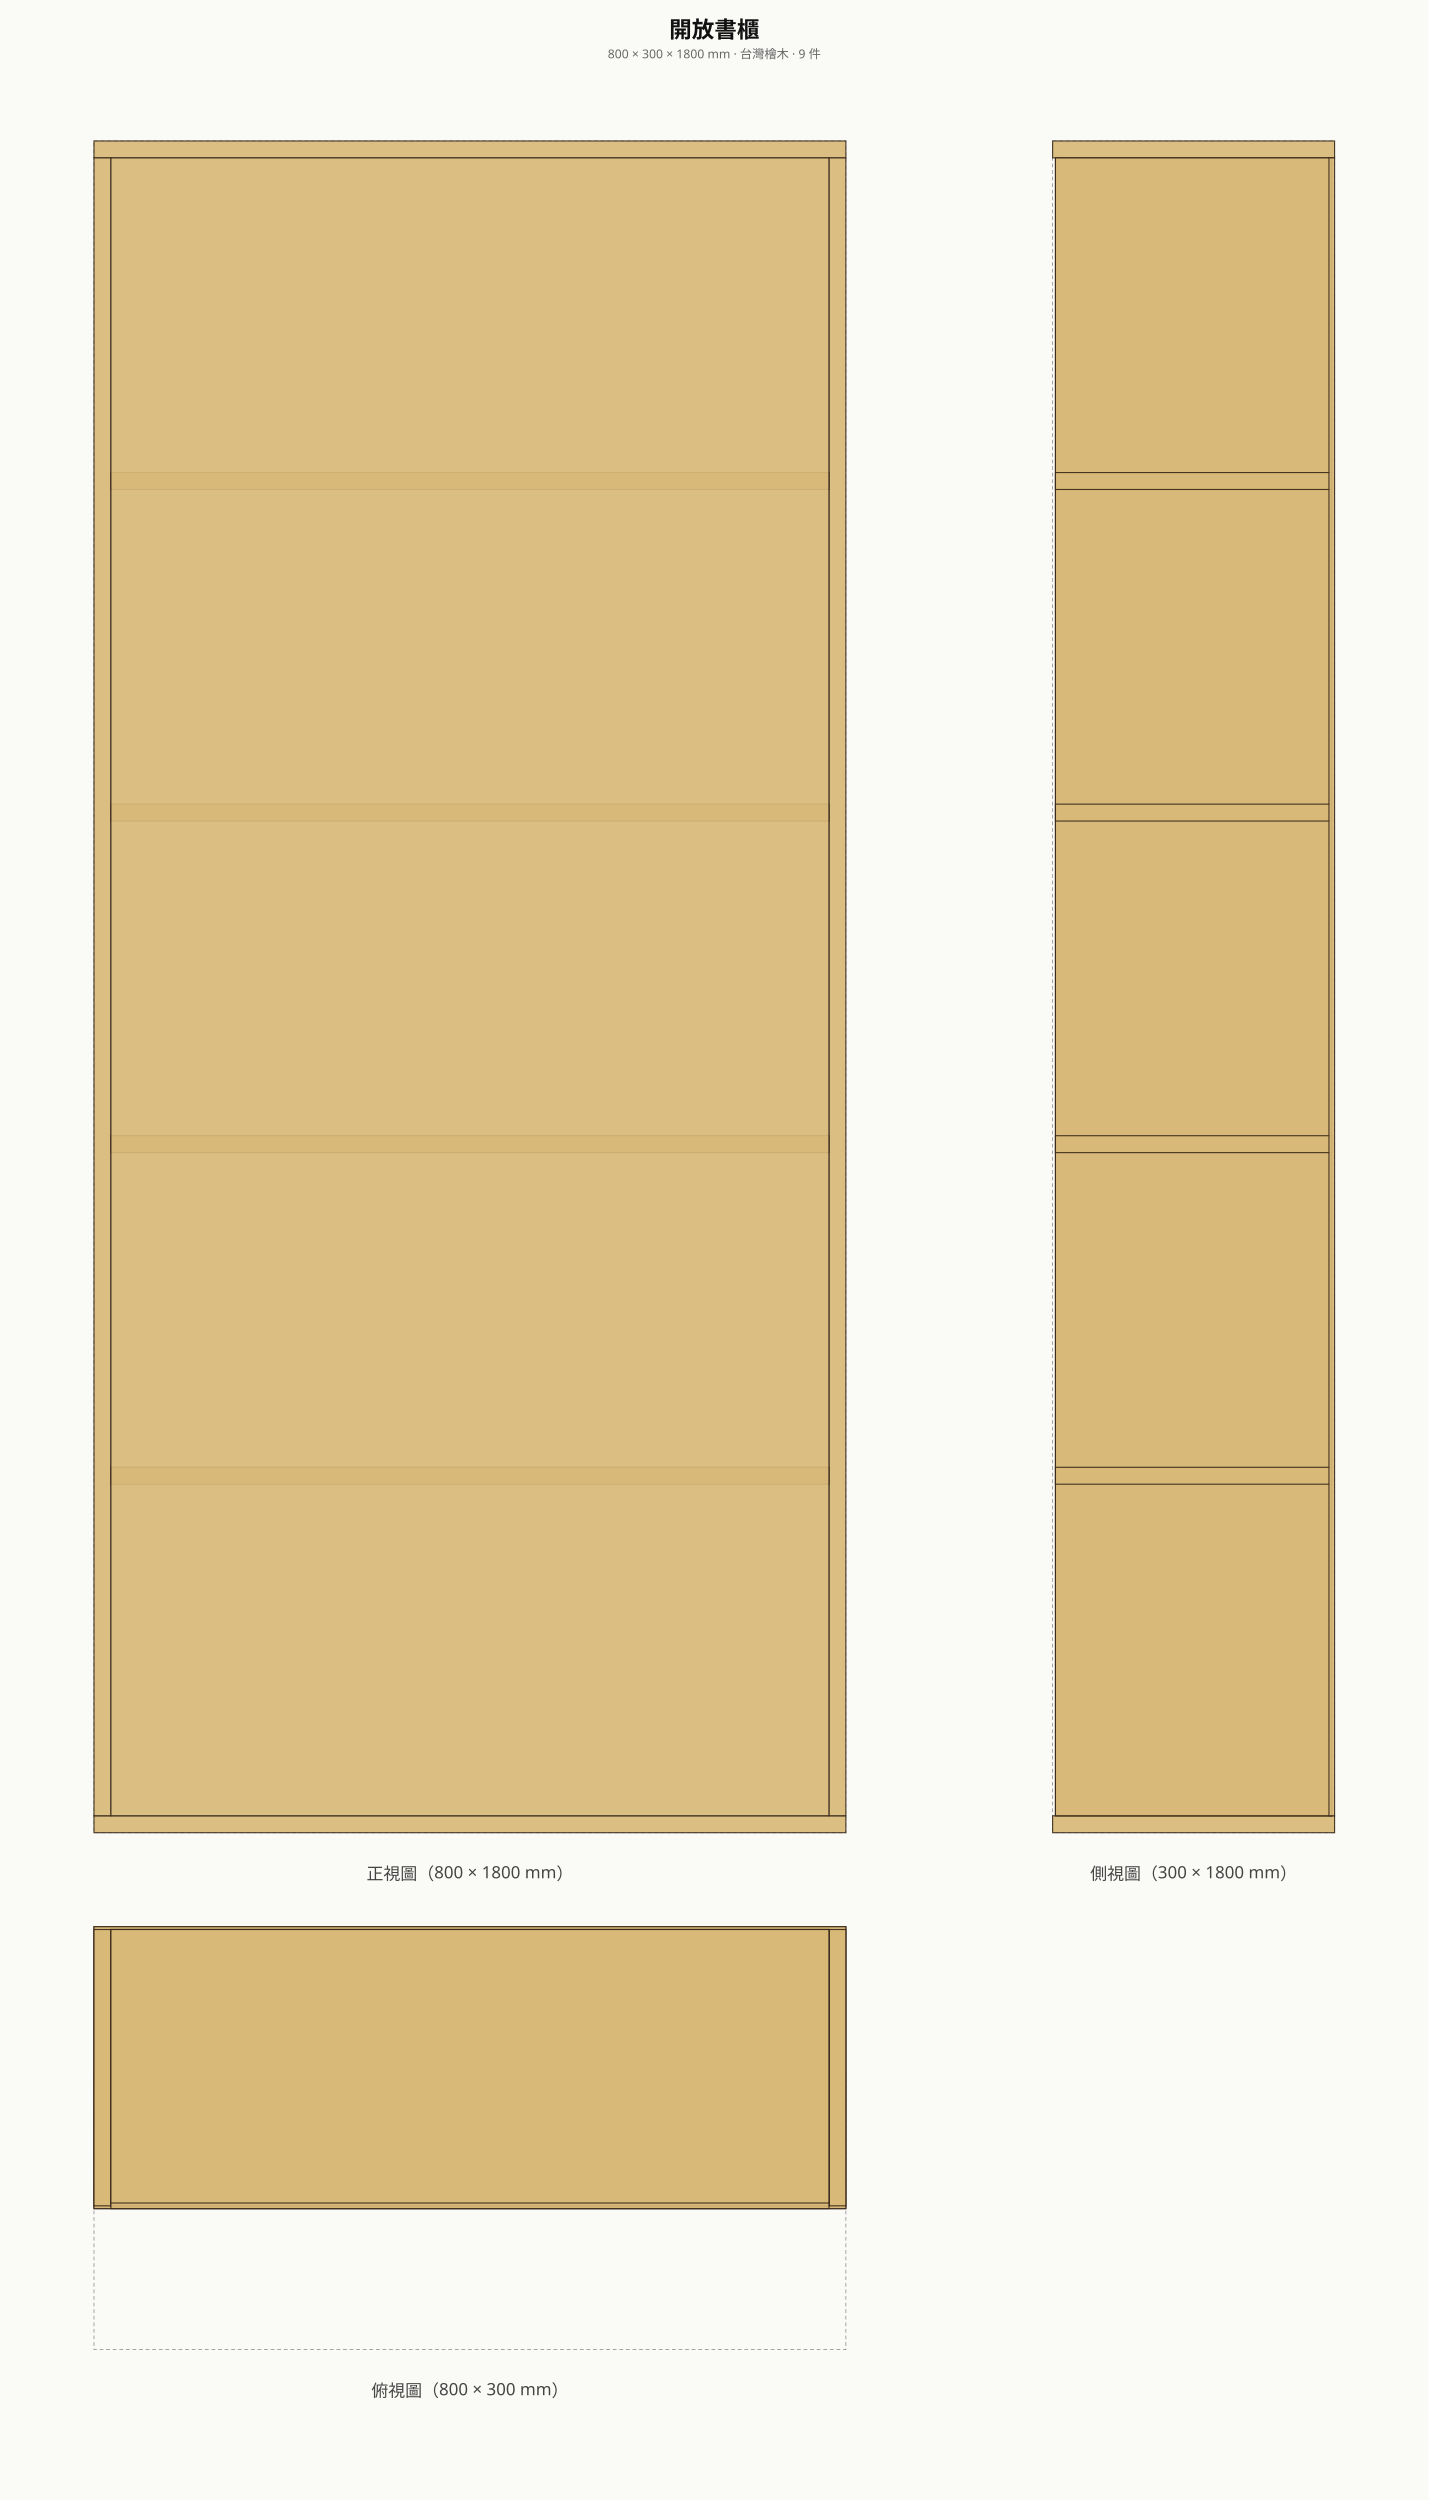
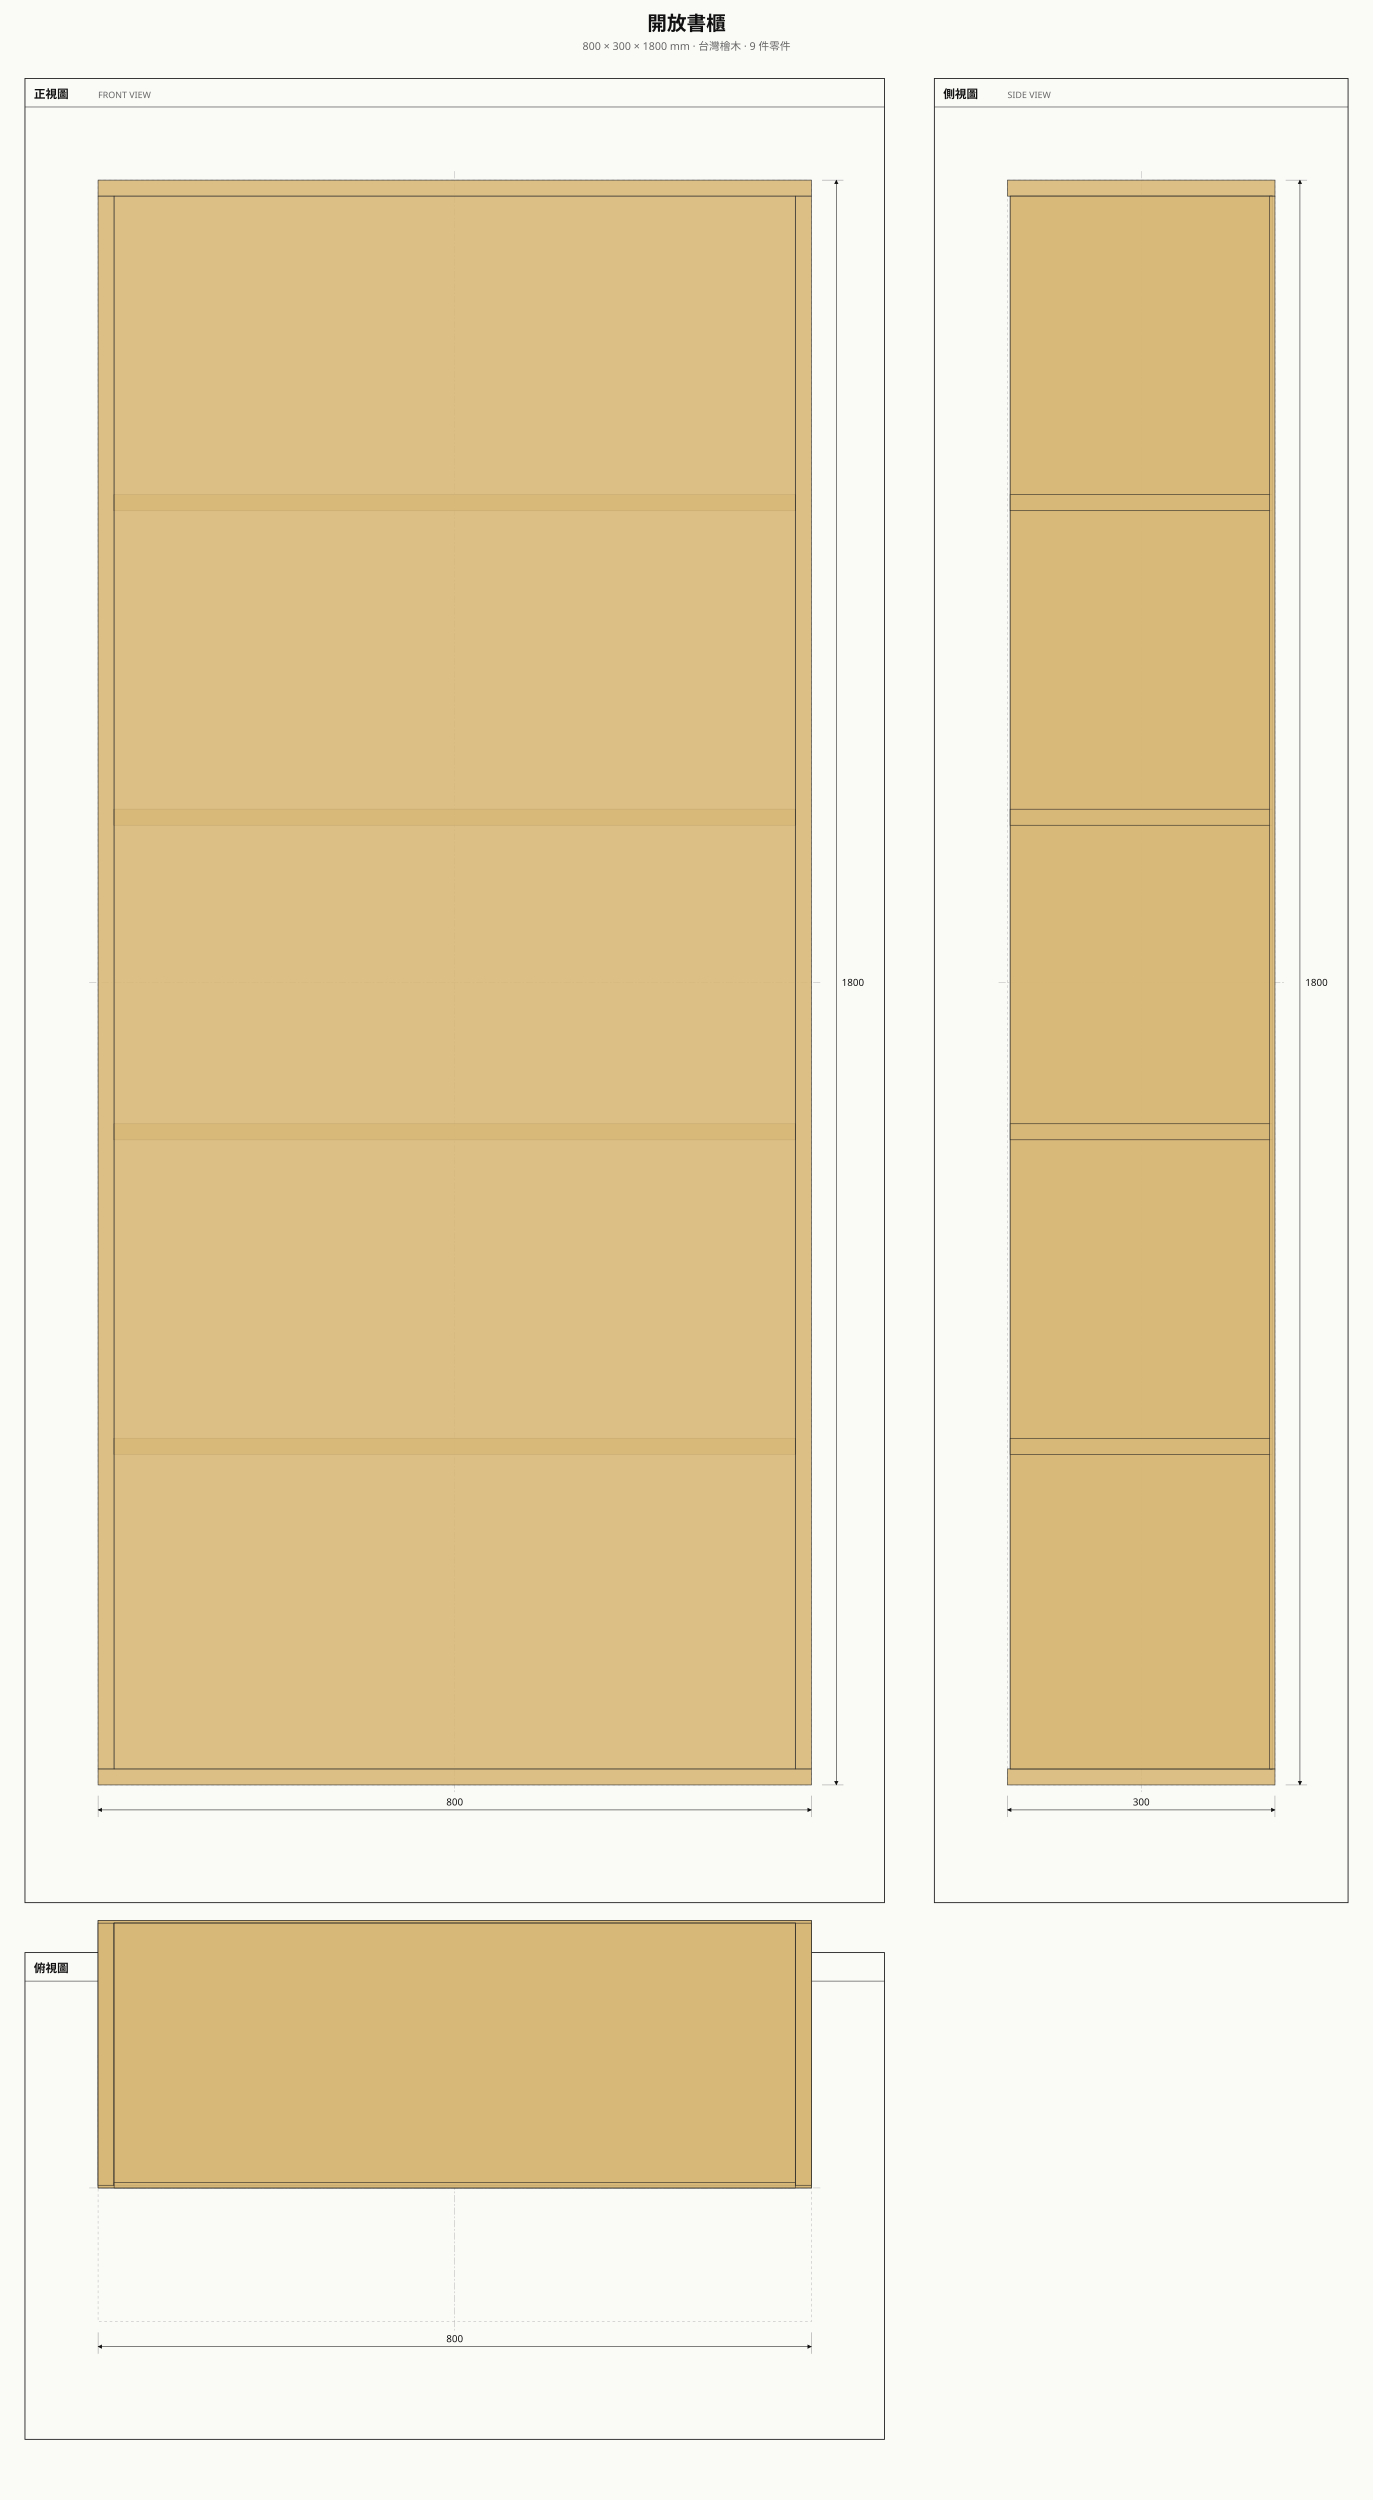
- <svg xmlns="http://www.w3.org/2000/svg" viewBox="-20 -50 1520 2660" width="1520" height="2660">
-   <rect x="-20" y="-50" width="1520" height="2660" fill="#fafaf7" />
-   <text x="740" y="-10" text-anchor="middle" font-size="24" font-weight="700" fill="#111" font-family="sans-serif">開放書櫃</text>
-   <text x="740" y="12" text-anchor="middle" font-size="13" fill="#666" font-family="sans-serif">800 × 300 × 1800 mm · 台灣檜木 · 9 件</text>
-   <g transform="translate(480, 100)">
-     <rect x="-400.0" y="0" width="800.0" height="1800.0" fill="none" stroke="#888" stroke-dasharray="4 3" stroke-width="0.8" />
-     <rect x="-400.0" y="0.0" width="800.0" height="18.0" fill="#d8b878" stroke="#3a2a1a" stroke-width="1.2" opacity="0.92" />
-     <rect x="-400.0" y="1782.0" width="800.0" height="18.0" fill="#d8b878" stroke="#3a2a1a" stroke-width="1.2" opacity="0.92" />
-     <rect x="-400.0" y="18.0" width="18.0" height="1764.0" fill="#d8b878" stroke="#3a2a1a" stroke-width="1.2" opacity="0.92" />
-     <rect x="382.0" y="18.0" width="18.0" height="1764.0" fill="#d8b878" stroke="#3a2a1a" stroke-width="1.2" opacity="0.92" />
-     <rect x="-382.0" y="1411.2" width="764.0" height="18.0" fill="#d8b878" stroke="#3a2a1a" stroke-width="1.2" opacity="0.92" />
-     <rect x="-382.0" y="1058.4" width="764.0" height="18.0" fill="#d8b878" stroke="#3a2a1a" stroke-width="1.2" opacity="0.92" />
-     <rect x="-382.0" y="705.6" width="764.0" height="18.0" fill="#d8b878" stroke="#3a2a1a" stroke-width="1.2" opacity="0.92" />
-     <rect x="-382.0" y="352.8" width="764.0" height="18.0" fill="#d8b878" stroke="#3a2a1a" stroke-width="1.2" opacity="0.92" />
-     <rect x="-382.0" y="18.0" width="764.0" height="1764.0" fill="#d8b878" stroke="#3a2a1a" stroke-width="1.2" opacity="0.92" />
-     <text x="0" y="1850.0" text-anchor="middle" font-size="18" fill="#444" font-family="sans-serif">正視圖（800 × 1800 mm）</text>
-   </g>
-   <g transform="translate(1250, 100)">
-     <rect x="-150.0" y="0" width="300.0" height="1800.0" fill="none" stroke="#888" stroke-dasharray="4 3" stroke-width="0.8" />
-     <rect x="-150.0" y="0.0" width="300.0" height="18.0" fill="#d8b878" stroke="#3a2a1a" stroke-width="1.2" opacity="0.92" />
-     <rect x="-150.0" y="1782.0" width="300.0" height="18.0" fill="#d8b878" stroke="#3a2a1a" stroke-width="1.2" opacity="0.92" />
-     <rect x="-147.0" y="18.0" width="294.0" height="1764.0" fill="#d8b878" stroke="#3a2a1a" stroke-width="1.2" opacity="0.92" />
-     <rect x="-147.0" y="18.0" width="294.0" height="1764.0" fill="#d8b878" stroke="#3a2a1a" stroke-width="1.2" opacity="0.92" />
-     <rect x="-147.0" y="1411.2" width="294.0" height="18.0" fill="#d8b878" stroke="#3a2a1a" stroke-width="1.2" opacity="0.92" />
-     <rect x="-147.0" y="1058.4" width="294.0" height="18.0" fill="#d8b878" stroke="#3a2a1a" stroke-width="1.2" opacity="0.92" />
-     <rect x="-147.0" y="705.6" width="294.0" height="18.0" fill="#d8b878" stroke="#3a2a1a" stroke-width="1.2" opacity="0.92" />
-     <rect x="-147.0" y="352.8" width="294.0" height="18.0" fill="#d8b878" stroke="#3a2a1a" stroke-width="1.2" opacity="0.92" />
-     <rect x="144.0" y="18.0" width="6.0" height="1764.0" fill="#d8b878" stroke="#3a2a1a" stroke-width="1.2" opacity="0.92" />
-     <text x="0" y="1850.0" text-anchor="middle" font-size="18" fill="#444" font-family="sans-serif">側視圖（300 × 1800 mm）</text>
-   </g>
-   <g transform="translate(480, 2150)">
-     <rect x="-400.0" y="0" width="800.0" height="300.0" fill="none" stroke="#888" stroke-dasharray="4 3" stroke-width="0.8" />
-     <rect x="-400.0" y="-150.0" width="800.0" height="300.0" fill="#d8b878" stroke="#3a2a1a" stroke-width="1.2" opacity="0.92" />
-     <rect x="-400.0" y="-150.0" width="800.0" height="300.0" fill="#d8b878" stroke="#3a2a1a" stroke-width="1.2" opacity="0.92" />
-     <rect x="-400.0" y="-147.0" width="18.0" height="294.0" fill="#d8b878" stroke="#3a2a1a" stroke-width="1.2" opacity="0.92" />
-     <rect x="382.0" y="-147.0" width="18.0" height="294.0" fill="#d8b878" stroke="#3a2a1a" stroke-width="1.2" opacity="0.92" />
-     <rect x="-382.0" y="-147.0" width="764.0" height="294.0" fill="#d8b878" stroke="#3a2a1a" stroke-width="1.2" opacity="0.92" />
-     <rect x="-382.0" y="-147.0" width="764.0" height="294.0" fill="#d8b878" stroke="#3a2a1a" stroke-width="1.2" opacity="0.92" />
-     <rect x="-382.0" y="-147.0" width="764.0" height="294.0" fill="#d8b878" stroke="#3a2a1a" stroke-width="1.2" opacity="0.92" />
-     <rect x="-382.0" y="-147.0" width="764.0" height="294.0" fill="#d8b878" stroke="#3a2a1a" stroke-width="1.2" opacity="0.92" />
-     <rect x="-382.0" y="144.0" width="764.0" height="6.0" fill="#d8b878" stroke="#3a2a1a" stroke-width="1.2" opacity="0.92" />
-     <text x="0" y="350.0" text-anchor="middle" font-size="18" fill="#444" font-family="sans-serif">俯視圖（800 × 300 mm）</text>
+ <svg xmlns="http://www.w3.org/2000/svg" viewBox="-20 -10 1540 2804" width="1540">
+   <defs>
+     <marker id="arr-front" viewBox="0 0 10 10" refX="9" refY="5" markerWidth="8" markerHeight="8" orient="auto-start-reverse">
+       <path d="M 0 0 L 10 5 L 0 10 z" fill="#111" />
+     </marker>
+     <marker id="arr-side" viewBox="0 0 10 10" refX="9" refY="5" markerWidth="8" markerHeight="8" orient="auto-start-reverse">
+       <path d="M 0 0 L 10 5 L 0 10 z" fill="#111" />
+     </marker>
+     <marker id="arr-top" viewBox="0 0 10 10" refX="9" refY="5" markerWidth="8" markerHeight="8" orient="auto-start-reverse">
+       <path d="M 0 0 L 10 5 L 0 10 z" fill="#111" />
+     </marker>
+   </defs>
+   <rect x="-20" y="-10" width="1540" height="2804" fill="#fafaf7" />
+   <text x="750" y="24" text-anchor="middle" font-size="22" font-weight="700" fill="#111" font-family="sans-serif">開放書櫃</text>
+   <text x="750" y="46" text-anchor="middle" font-size="12" fill="#666" font-family="sans-serif">800 × 300 × 1800 mm · 台灣檜木 · 9 件零件</text>
+   <g transform="translate(0, 70)">
+     <g transform="translate(490.0, 1922.0)">
+       <rect x="-482.0" y="-1914.0" width="964.0" height="2046.0" fill="none" stroke="#222" stroke-width="1" />
+       <line x1="-482.0" y1="-1882.0" x2="482.0" y2="-1882.0" stroke="#222" stroke-width="0.6" />
+       <text x="-472.0" y="-1892.0" font-size="13" font-weight="700" fill="#111" font-family="sans-serif">正視圖</text>
+       <text x="-400.0" y="-1892.0" font-size="10" fill="#666" font-family="sans-serif">FRONT VIEW</text>
+       <g stroke="#888" stroke-width="0.5" stroke-dasharray="8 2 2 2" opacity="0.7">
+         <line x1="0" y1="-1810.0" x2="0" y2="10.0" />
+         <line x1="-410.0" y1="-900.0" x2="410.0" y2="-900.0" />
+       </g>
+       <rect x="-400.0" y="-1800.0" width="800.0" height="1800.0" fill="none" stroke="#999" stroke-dasharray="3 3" stroke-width="0.5" opacity="0.8" />
+       <rect x="-400.0" y="-1800.0" width="800.0" height="18.0" fill="#d8b878" stroke="#222" stroke-width="0.7" opacity="0.9" />
+       <rect x="-400.0" y="-18.0" width="800.0" height="18.0" fill="#d8b878" stroke="#222" stroke-width="0.7" opacity="0.9" />
+       <rect x="-400.0" y="-1782.0" width="18.0" height="1764.0" fill="#d8b878" stroke="#222" stroke-width="0.7" opacity="0.9" />
+       <rect x="382.0" y="-1782.0" width="18.0" height="1764.0" fill="#d8b878" stroke="#222" stroke-width="0.7" opacity="0.9" />
+       <rect x="-382.0" y="-388.8" width="764.0" height="18.0" fill="#d8b878" stroke="#222" stroke-width="0.7" opacity="0.9" />
+       <rect x="-382.0" y="-741.6" width="764.0" height="18.0" fill="#d8b878" stroke="#222" stroke-width="0.7" opacity="0.9" />
+       <rect x="-382.0" y="-1094.4" width="764.0" height="18.0" fill="#d8b878" stroke="#222" stroke-width="0.7" opacity="0.9" />
+       <rect x="-382.0" y="-1447.2" width="764.0" height="18.0" fill="#d8b878" stroke="#222" stroke-width="0.7" opacity="0.9" />
+       <rect x="-382.0" y="-1782.0" width="764.0" height="1764.0" fill="#d8b878" stroke="#222" stroke-width="0.7" opacity="0.9" />
+       <g stroke="#111" fill="#111" stroke-width="0.6" font-family="sans-serif">
+         <line x1="-400.0" y1="12.0" x2="-400.0" y2="36.0" stroke-width="0.4" stroke="#666" />
+         <line x1="400.0" y1="12.0" x2="400.0" y2="36.0" stroke-width="0.4" stroke="#666" />
+         <line x1="-400.0" y1="28.0" x2="400.0" y2="28.0" marker-start="url(#arr-front)" marker-end="url(#arr-front)" />
+         <text x="0" y="23.0" text-anchor="middle" font-size="11" stroke="none">800</text>
+       </g>
+       <g stroke="#111" fill="#111" stroke-width="0.6" font-family="sans-serif">
+         <line x1="412.0" y1="-1800.0" x2="436.0" y2="-1800.0" stroke-width="0.4" stroke="#666" />
+         <line x1="412.0" y1="0" x2="436.0" y2="0" stroke-width="0.4" stroke="#666" />
+         <line x1="428.0" y1="-1800.0" x2="428.0" y2="0" marker-start="url(#arr-front)" marker-end="url(#arr-front)" />
+         <text x="434.0" y="-900.0" text-anchor="start" dominant-baseline="middle" font-size="11" stroke="none">1800</text>
+       </g>
+     </g>
+     <g transform="translate(1020, 0)">
+       <g transform="translate(240.0, 1922.0)">
+         <rect x="-232.0" y="-1914.0" width="464.0" height="2046.0" fill="none" stroke="#222" stroke-width="1" />
+         <line x1="-232.0" y1="-1882.0" x2="232.0" y2="-1882.0" stroke="#222" stroke-width="0.6" />
+         <text x="-222.0" y="-1892.0" font-size="13" font-weight="700" fill="#111" font-family="sans-serif">側視圖</text>
+         <text x="-150.0" y="-1892.0" font-size="10" fill="#666" font-family="sans-serif">SIDE VIEW</text>
+         <g stroke="#888" stroke-width="0.5" stroke-dasharray="8 2 2 2" opacity="0.7">
+           <line x1="0" y1="-1810.0" x2="0" y2="10.0" />
+           <line x1="-160.0" y1="-900.0" x2="160.0" y2="-900.0" />
+         </g>
+         <rect x="-150.0" y="-1800.0" width="300.0" height="1800.0" fill="none" stroke="#999" stroke-dasharray="3 3" stroke-width="0.5" opacity="0.8" />
+         <rect x="-150.0" y="-1800.0" width="300.0" height="18.0" fill="#d8b878" stroke="#222" stroke-width="0.7" opacity="0.9" />
+         <rect x="-150.0" y="-18.0" width="300.0" height="18.0" fill="#d8b878" stroke="#222" stroke-width="0.7" opacity="0.9" />
+         <rect x="-147.0" y="-1782.0" width="294.0" height="1764.0" fill="#d8b878" stroke="#222" stroke-width="0.7" opacity="0.9" />
+         <rect x="-147.0" y="-1782.0" width="294.0" height="1764.0" fill="#d8b878" stroke="#222" stroke-width="0.7" opacity="0.9" />
+         <rect x="-147.0" y="-388.8" width="294.0" height="18.0" fill="#d8b878" stroke="#222" stroke-width="0.7" opacity="0.9" />
+         <rect x="-147.0" y="-741.6" width="294.0" height="18.0" fill="#d8b878" stroke="#222" stroke-width="0.7" opacity="0.9" />
+         <rect x="-147.0" y="-1094.4" width="294.0" height="18.0" fill="#d8b878" stroke="#222" stroke-width="0.7" opacity="0.9" />
+         <rect x="-147.0" y="-1447.2" width="294.0" height="18.0" fill="#d8b878" stroke="#222" stroke-width="0.7" opacity="0.9" />
+         <rect x="144.0" y="-1782.0" width="6.0" height="1764.0" fill="#d8b878" stroke="#222" stroke-width="0.7" opacity="0.9" />
+         <g stroke="#111" fill="#111" stroke-width="0.6" font-family="sans-serif">
+           <line x1="-150.0" y1="12.0" x2="-150.0" y2="36.0" stroke-width="0.4" stroke="#666" />
+           <line x1="150.0" y1="12.0" x2="150.0" y2="36.0" stroke-width="0.4" stroke="#666" />
+           <line x1="-150.0" y1="28.0" x2="150.0" y2="28.0" marker-start="url(#arr-side)" marker-end="url(#arr-side)" />
+           <text x="0" y="23.0" text-anchor="middle" font-size="11" stroke="none">300</text>
+         </g>
+         <g stroke="#111" fill="#111" stroke-width="0.6" font-family="sans-serif">
+           <line x1="162.0" y1="-1800.0" x2="186.0" y2="-1800.0" stroke-width="0.4" stroke="#666" />
+           <line x1="162.0" y1="0" x2="186.0" y2="0" stroke-width="0.4" stroke="#666" />
+           <line x1="178.0" y1="-1800.0" x2="178.0" y2="0" marker-start="url(#arr-side)" marker-end="url(#arr-side)" />
+           <text x="184.0" y="-900.0" text-anchor="start" dominant-baseline="middle" font-size="11" stroke="none">1800</text>
+         </g>
+       </g>
+     </g>
+     <g transform="translate(0, 2102)">
+       <g transform="translate(490.0, 122.0)">
+         <rect x="-482.0" y="-114.0" width="964.0" height="546.0" fill="none" stroke="#222" stroke-width="1" />
+         <line x1="-482.0" y1="-82.0" x2="482.0" y2="-82.0" stroke="#222" stroke-width="0.6" />
+         <text x="-472.0" y="-92.0" font-size="13" font-weight="700" fill="#111" font-family="sans-serif">俯視圖</text>
+         <text x="-400.0" y="-92.0" font-size="10" fill="#666" font-family="sans-serif">TOP VIEW</text>
+         <g stroke="#888" stroke-width="0.5" stroke-dasharray="8 2 2 2" opacity="0.7">
+           <line x1="0" y1="-10.0" x2="0" y2="310.0" />
+           <line x1="-410.0" y1="150.0" x2="410.0" y2="150.0" />
+         </g>
+         <rect x="-400.0" y="0.0" width="800.0" height="300.0" fill="none" stroke="#999" stroke-dasharray="3 3" stroke-width="0.5" opacity="0.8" />
+         <rect x="-400.0" y="-150.0" width="800.0" height="300.0" fill="#d8b878" stroke="#222" stroke-width="0.7" opacity="0.9" />
+         <rect x="-400.0" y="-150.0" width="800.0" height="300.0" fill="#d8b878" stroke="#222" stroke-width="0.7" opacity="0.9" />
+         <rect x="-400.0" y="-147.0" width="18.0" height="294.0" fill="#d8b878" stroke="#222" stroke-width="0.7" opacity="0.9" />
+         <rect x="382.0" y="-147.0" width="18.0" height="294.0" fill="#d8b878" stroke="#222" stroke-width="0.7" opacity="0.9" />
+         <rect x="-382.0" y="-147.0" width="764.0" height="294.0" fill="#d8b878" stroke="#222" stroke-width="0.7" opacity="0.9" />
+         <rect x="-382.0" y="-147.0" width="764.0" height="294.0" fill="#d8b878" stroke="#222" stroke-width="0.7" opacity="0.9" />
+         <rect x="-382.0" y="-147.0" width="764.0" height="294.0" fill="#d8b878" stroke="#222" stroke-width="0.7" opacity="0.9" />
+         <rect x="-382.0" y="-147.0" width="764.0" height="294.0" fill="#d8b878" stroke="#222" stroke-width="0.7" opacity="0.9" />
+         <rect x="-382.0" y="144.0" width="764.0" height="6.0" fill="#d8b878" stroke="#222" stroke-width="0.7" opacity="0.9" />
+         <g stroke="#111" fill="#111" stroke-width="0.6" font-family="sans-serif">
+           <line x1="-400.0" y1="312.0" x2="-400.0" y2="336.0" stroke-width="0.4" stroke="#666" />
+           <line x1="400.0" y1="312.0" x2="400.0" y2="336.0" stroke-width="0.4" stroke="#666" />
+           <line x1="-400.0" y1="328.0" x2="400.0" y2="328.0" marker-start="url(#arr-top)" marker-end="url(#arr-top)" />
+           <text x="0" y="323.0" text-anchor="middle" font-size="11" stroke="none">800</text>
+         </g>
+       </g>
+     </g>
  </g>
</svg>
